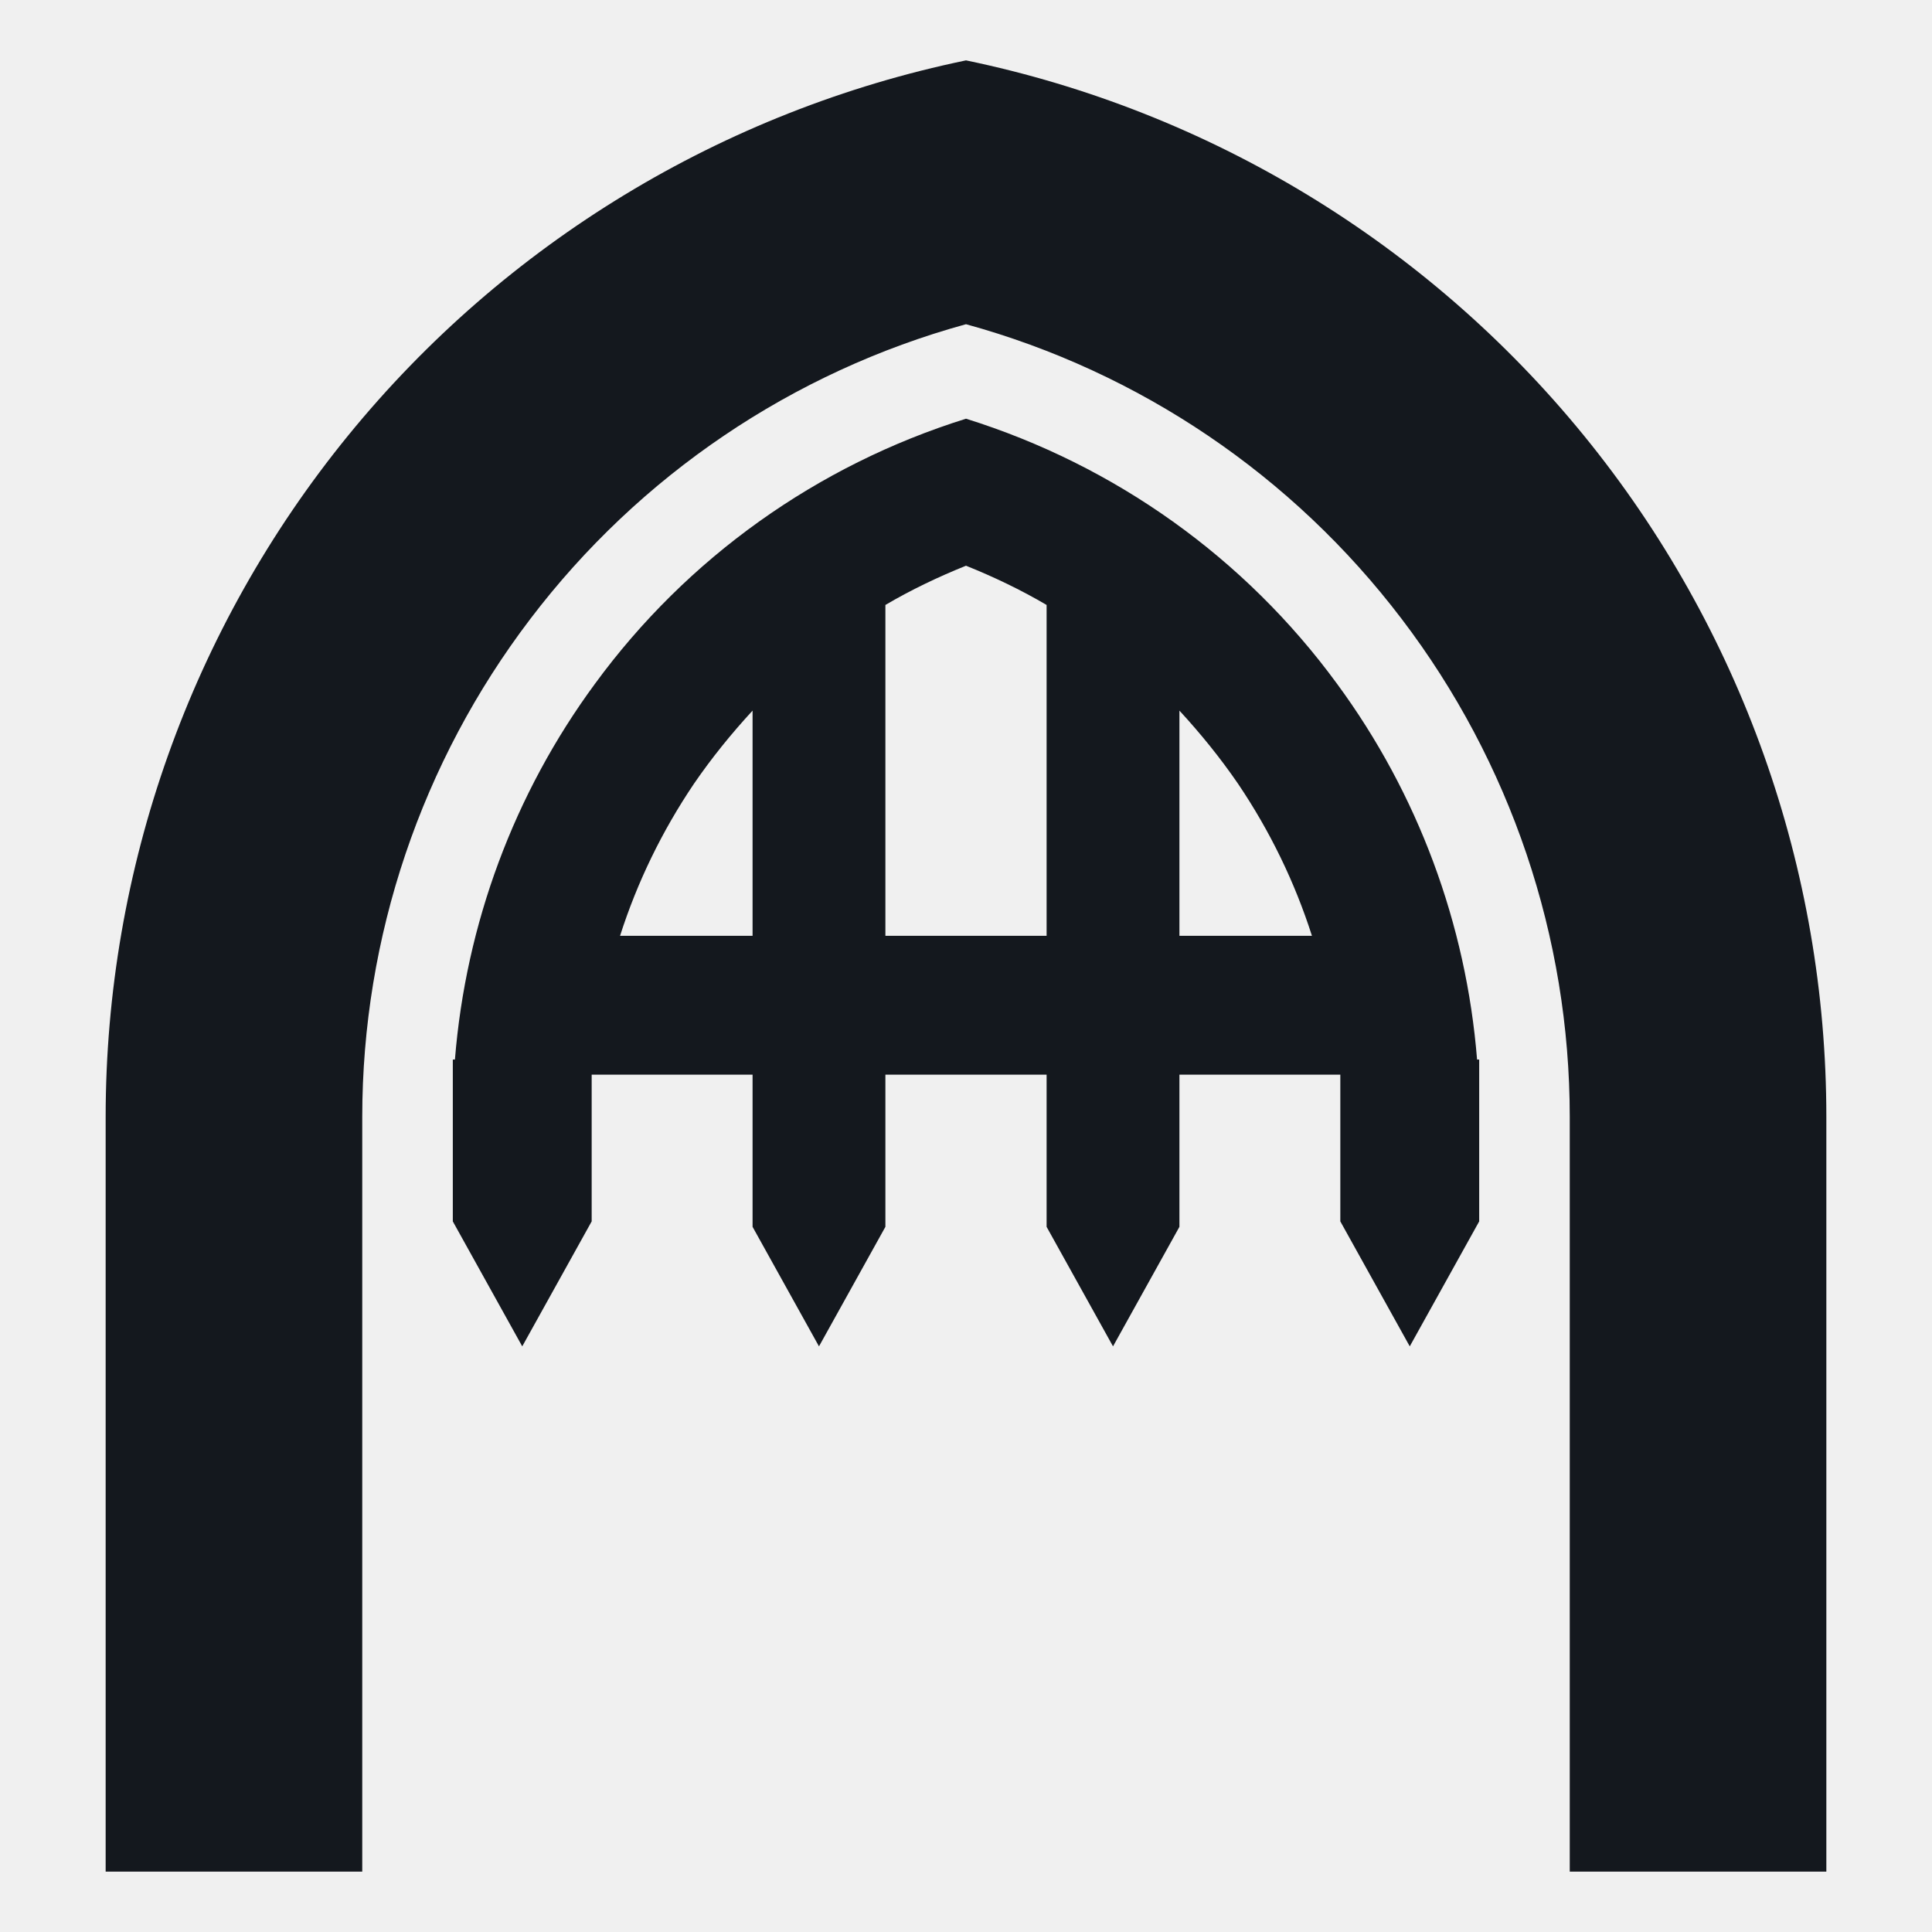
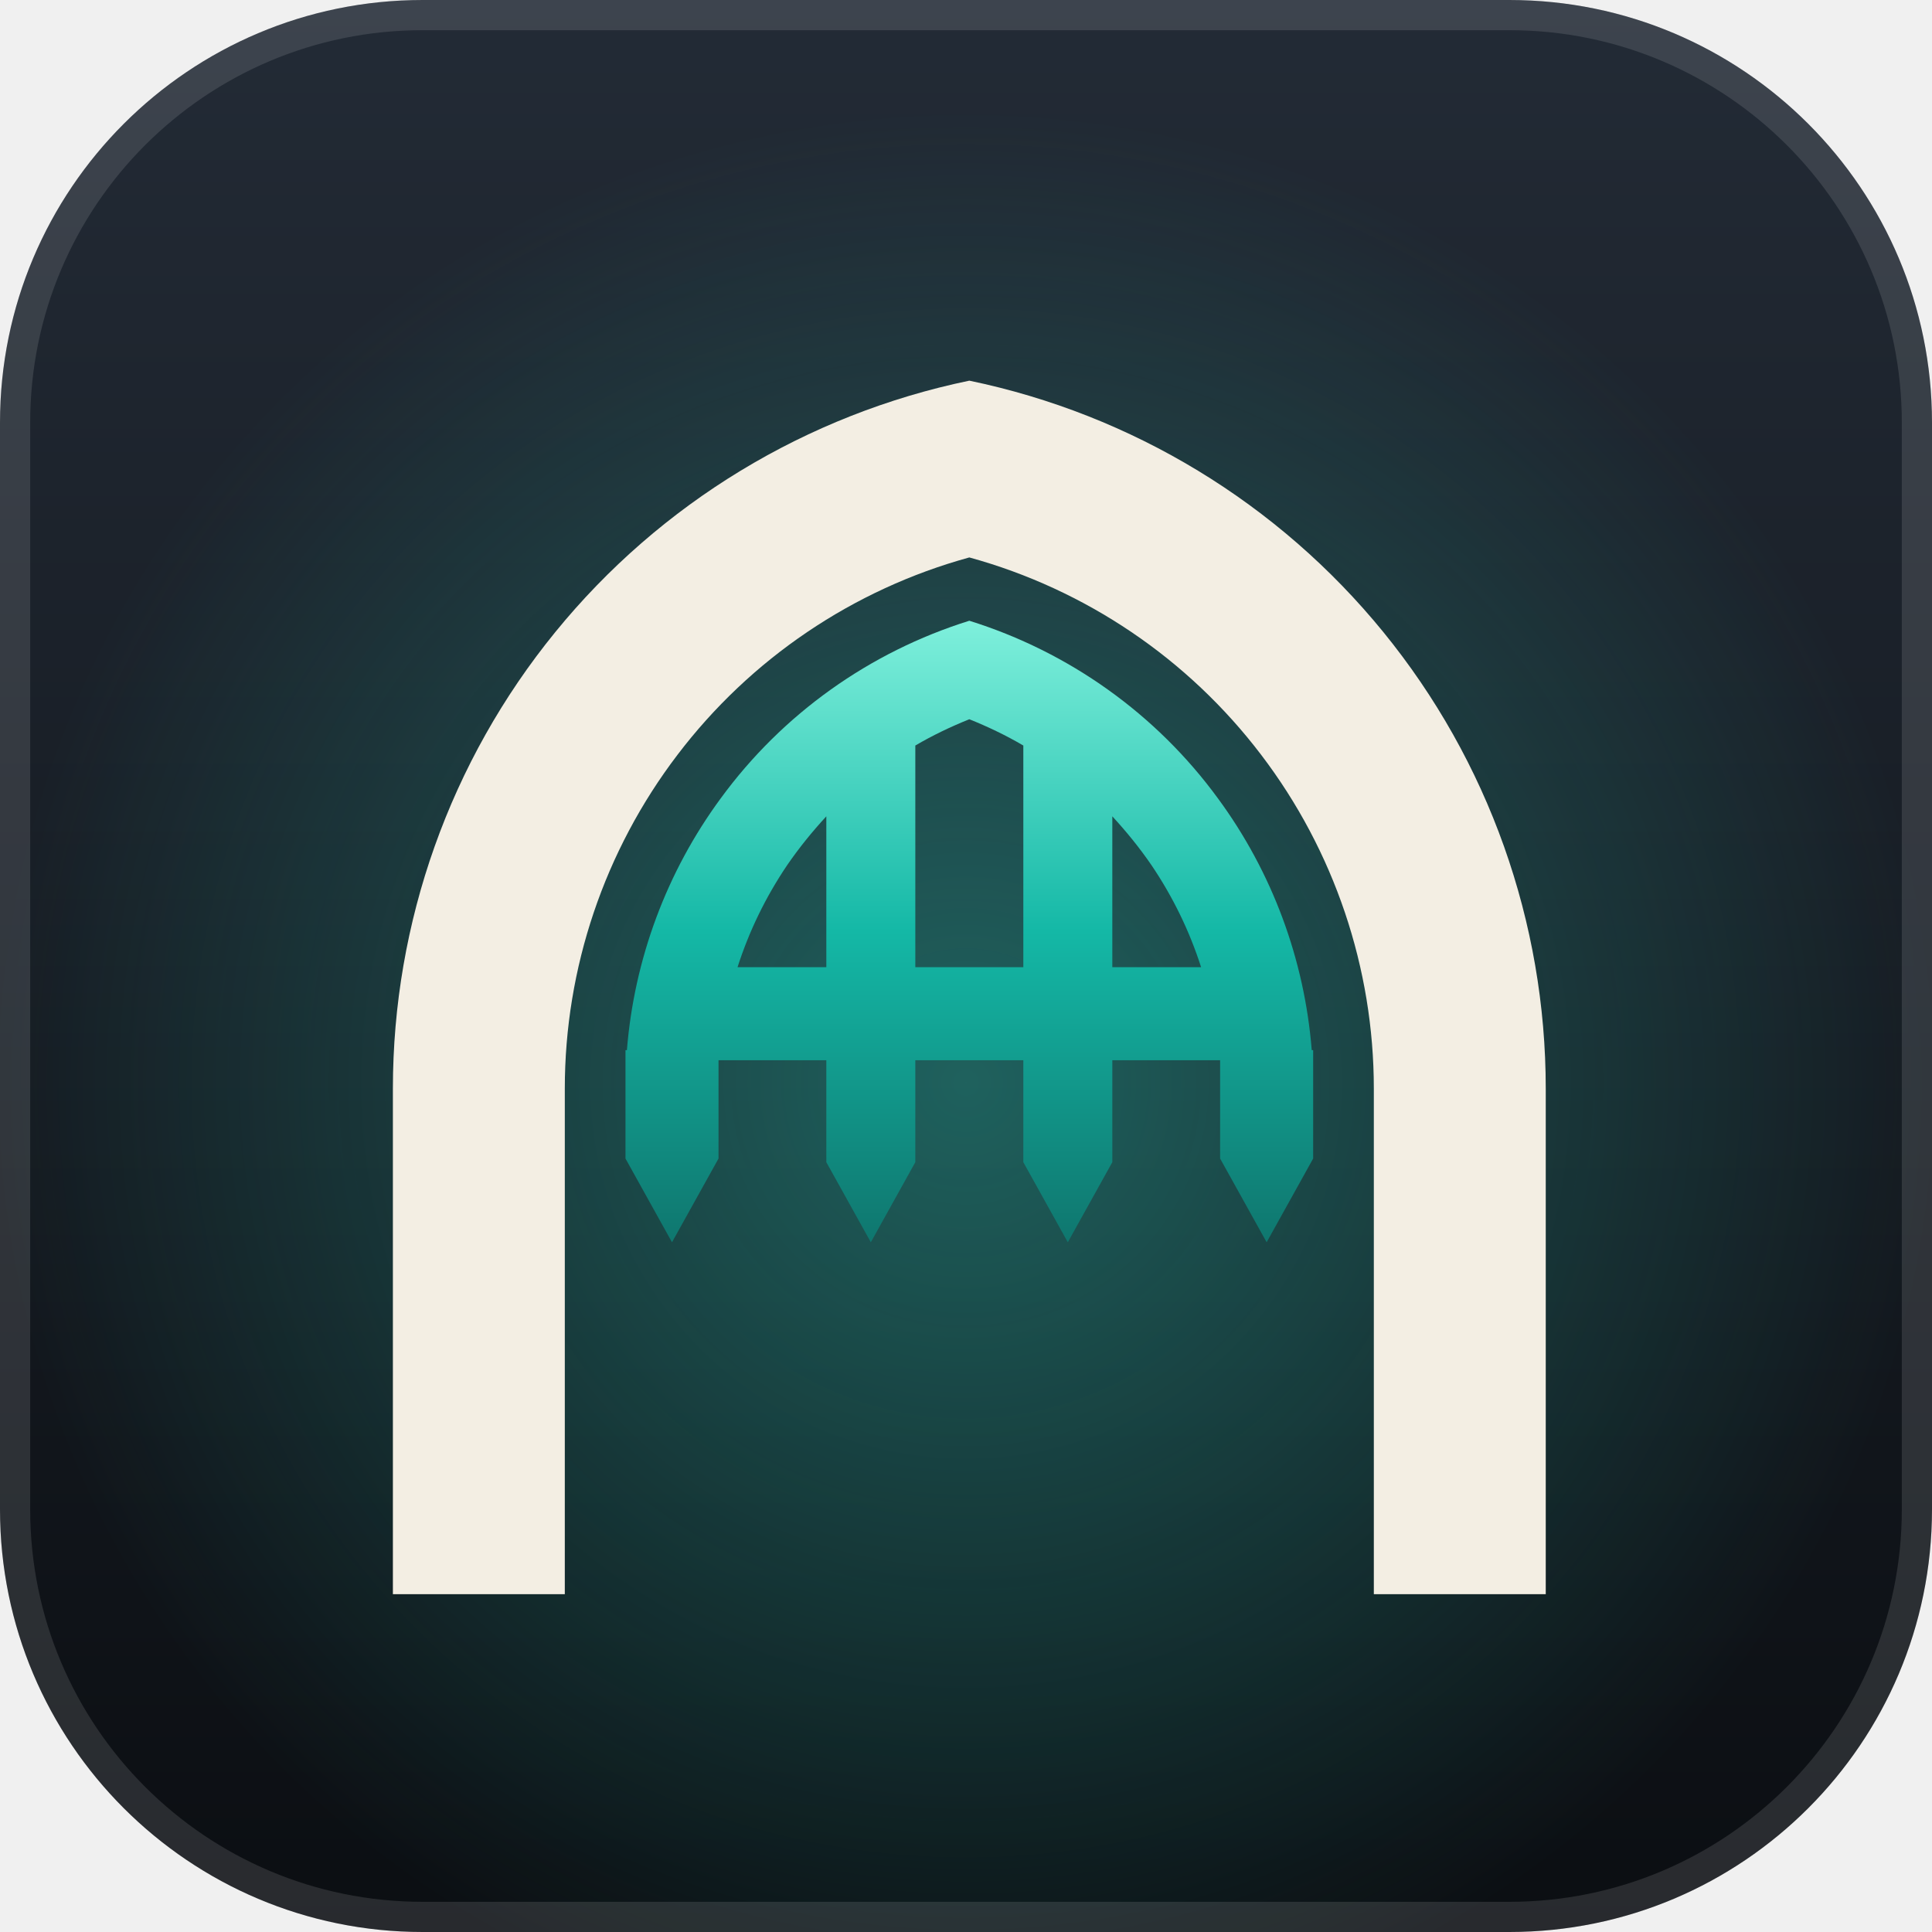
<svg xmlns="http://www.w3.org/2000/svg" viewBox="0 0 64 64">
-   <style>path{fill:#14181e}@media (prefers-color-scheme:dark){path{fill:#efe9dc}}</style>
-   <path d="M3.5 62L3.5 37C3.5 28.78 6.33 20.81 11.53 14.43C16.72 8.06 23.95 3.67 32 2C40.05 3.67 47.28 8.06 52.47 14.43C57.67 20.81 60.5 28.78 60.5 37L60.5 62L52 62L52 37C52 31.04 50.04 25.24 46.43 20.5C42.82 15.75 37.75 12.32 32 10.74C26.25 12.32 21.18 15.75 17.57 20.5C13.96 25.24 12 31.04 12 37L12 62ZM15 35.1L15.07 35.1C15.43 30.61 17.03 26.29 19.71 22.65C22.76 18.48 27.07 15.41 32 13.87C36.93 15.41 41.24 18.48 44.29 22.65C46.97 26.29 48.57 30.61 48.93 35.1L49 35.1L49 40.46L46.7 44.6L44.4 40.46L44.4 35.6L39.07 35.6L39.07 40.64L36.87 44.6L34.67 40.64L34.67 35.6L29.33 35.6L29.33 40.64L27.13 44.6L24.93 40.64L24.93 35.6L19.6 35.6L19.6 40.46L17.3 44.6L15 40.46ZM29.33 20.04L29.33 31L34.67 31L34.67 20.04C33.82 19.54 32.92 19.11 32 18.74C31.08 19.11 30.18 19.54 29.33 20.04ZM39.07 23.54L39.07 31L43.46 31C42.89 29.22 42.07 27.53 41.01 25.96C40.42 25.1 39.77 24.3 39.07 23.54ZM24.93 23.54C24.23 24.3 23.58 25.1 22.99 25.96C21.93 27.53 21.11 29.22 20.54 31L24.93 31Z" />
+   <defs>
+     <linearGradient id="pcl-fav-tile" x1="0" y1="0" x2="0" y2="1">
+       <stop offset="0" stop-color="#232b36" />
+       <stop offset="1" stop-color="#0b0e12" />
+     </linearGradient>
+     <linearGradient id="pcl-fav-grille" x1="0" y1="0" x2="0" y2="1">
+       <stop offset="0" stop-color="#7ff0dc" />
+       <stop offset="0.5" stop-color="#14b8a6" />
+       <stop offset="1" stop-color="#0f766e" />
+     </linearGradient>
+     <radialGradient id="pcl-fav-glow" cx="0.5" cy="0.56" r="0.5">
+       <stop offset="0" stop-color="#2dd4bf" stop-opacity="0.38" />
+       <stop offset="1" stop-color="#2dd4bf" stop-opacity="0" />
+     </radialGradient>
+   </defs>
+   <rect width="64" height="64" rx="14" fill="url(#pcl-fav-tile)" />
+   <rect width="64" height="64" rx="14" fill="url(#pcl-fav-glow)" />
+   <rect x="0.5" y="0.5" width="63" height="63" rx="13.5" fill="none" stroke="#fff" stroke-opacity="0.12" />
+   <path fill="#f3eee3" transform="matrix(0.67 0 0 0.67 10.67 11.27)" d="M3.5 62L3.5 37C3.5 28.78 6.33 20.81 11.53 14.43C16.72 8.06 23.95 3.67 32 2C40.05 3.67 47.28 8.06 52.47 14.43C57.67 20.81 60.5 28.78 60.5 37L60.5 62L52 62L52 37C52 31.04 50.04 25.24 46.43 20.5C42.82 15.75 37.75 12.32 32 10.74C26.25 12.32 21.18 15.75 17.57 20.5C13.96 25.24 12 31.04 12 37L12 62Z" />
+   <path fill="url(#pcl-fav-grille)" transform="matrix(0.67 0 0 0.67 10.67 11.27)" d="M15 35.1L15.07 35.1C15.43 30.61 17.03 26.29 19.71 22.65C22.76 18.48 27.07 15.41 32 13.87C36.93 15.41 41.24 18.48 44.29 22.65C46.97 26.29 48.57 30.61 48.93 35.1L49 35.1L49 40.46L46.7 44.6L44.4 40.46L44.4 35.6L39.07 35.6L39.07 40.64L36.87 44.6L34.67 40.64L34.67 35.6L29.33 35.6L29.33 40.64L27.13 44.6L24.93 40.64L24.93 35.6L19.6 35.6L19.6 40.46L17.3 44.6L15 40.46ZM29.33 20.04L29.33 31L34.67 31L34.67 20.04C33.82 19.54 32.92 19.11 32 18.74C31.08 19.11 30.18 19.54 29.33 20.04ZM39.07 23.54L39.07 31L43.46 31C42.89 29.22 42.07 27.53 41.01 25.96C40.42 25.1 39.77 24.3 39.07 23.54ZM24.93 23.54C24.23 24.3 23.58 25.1 22.99 25.96C21.93 27.53 21.11 29.22 20.54 31L24.93 31Z" />
</svg>
